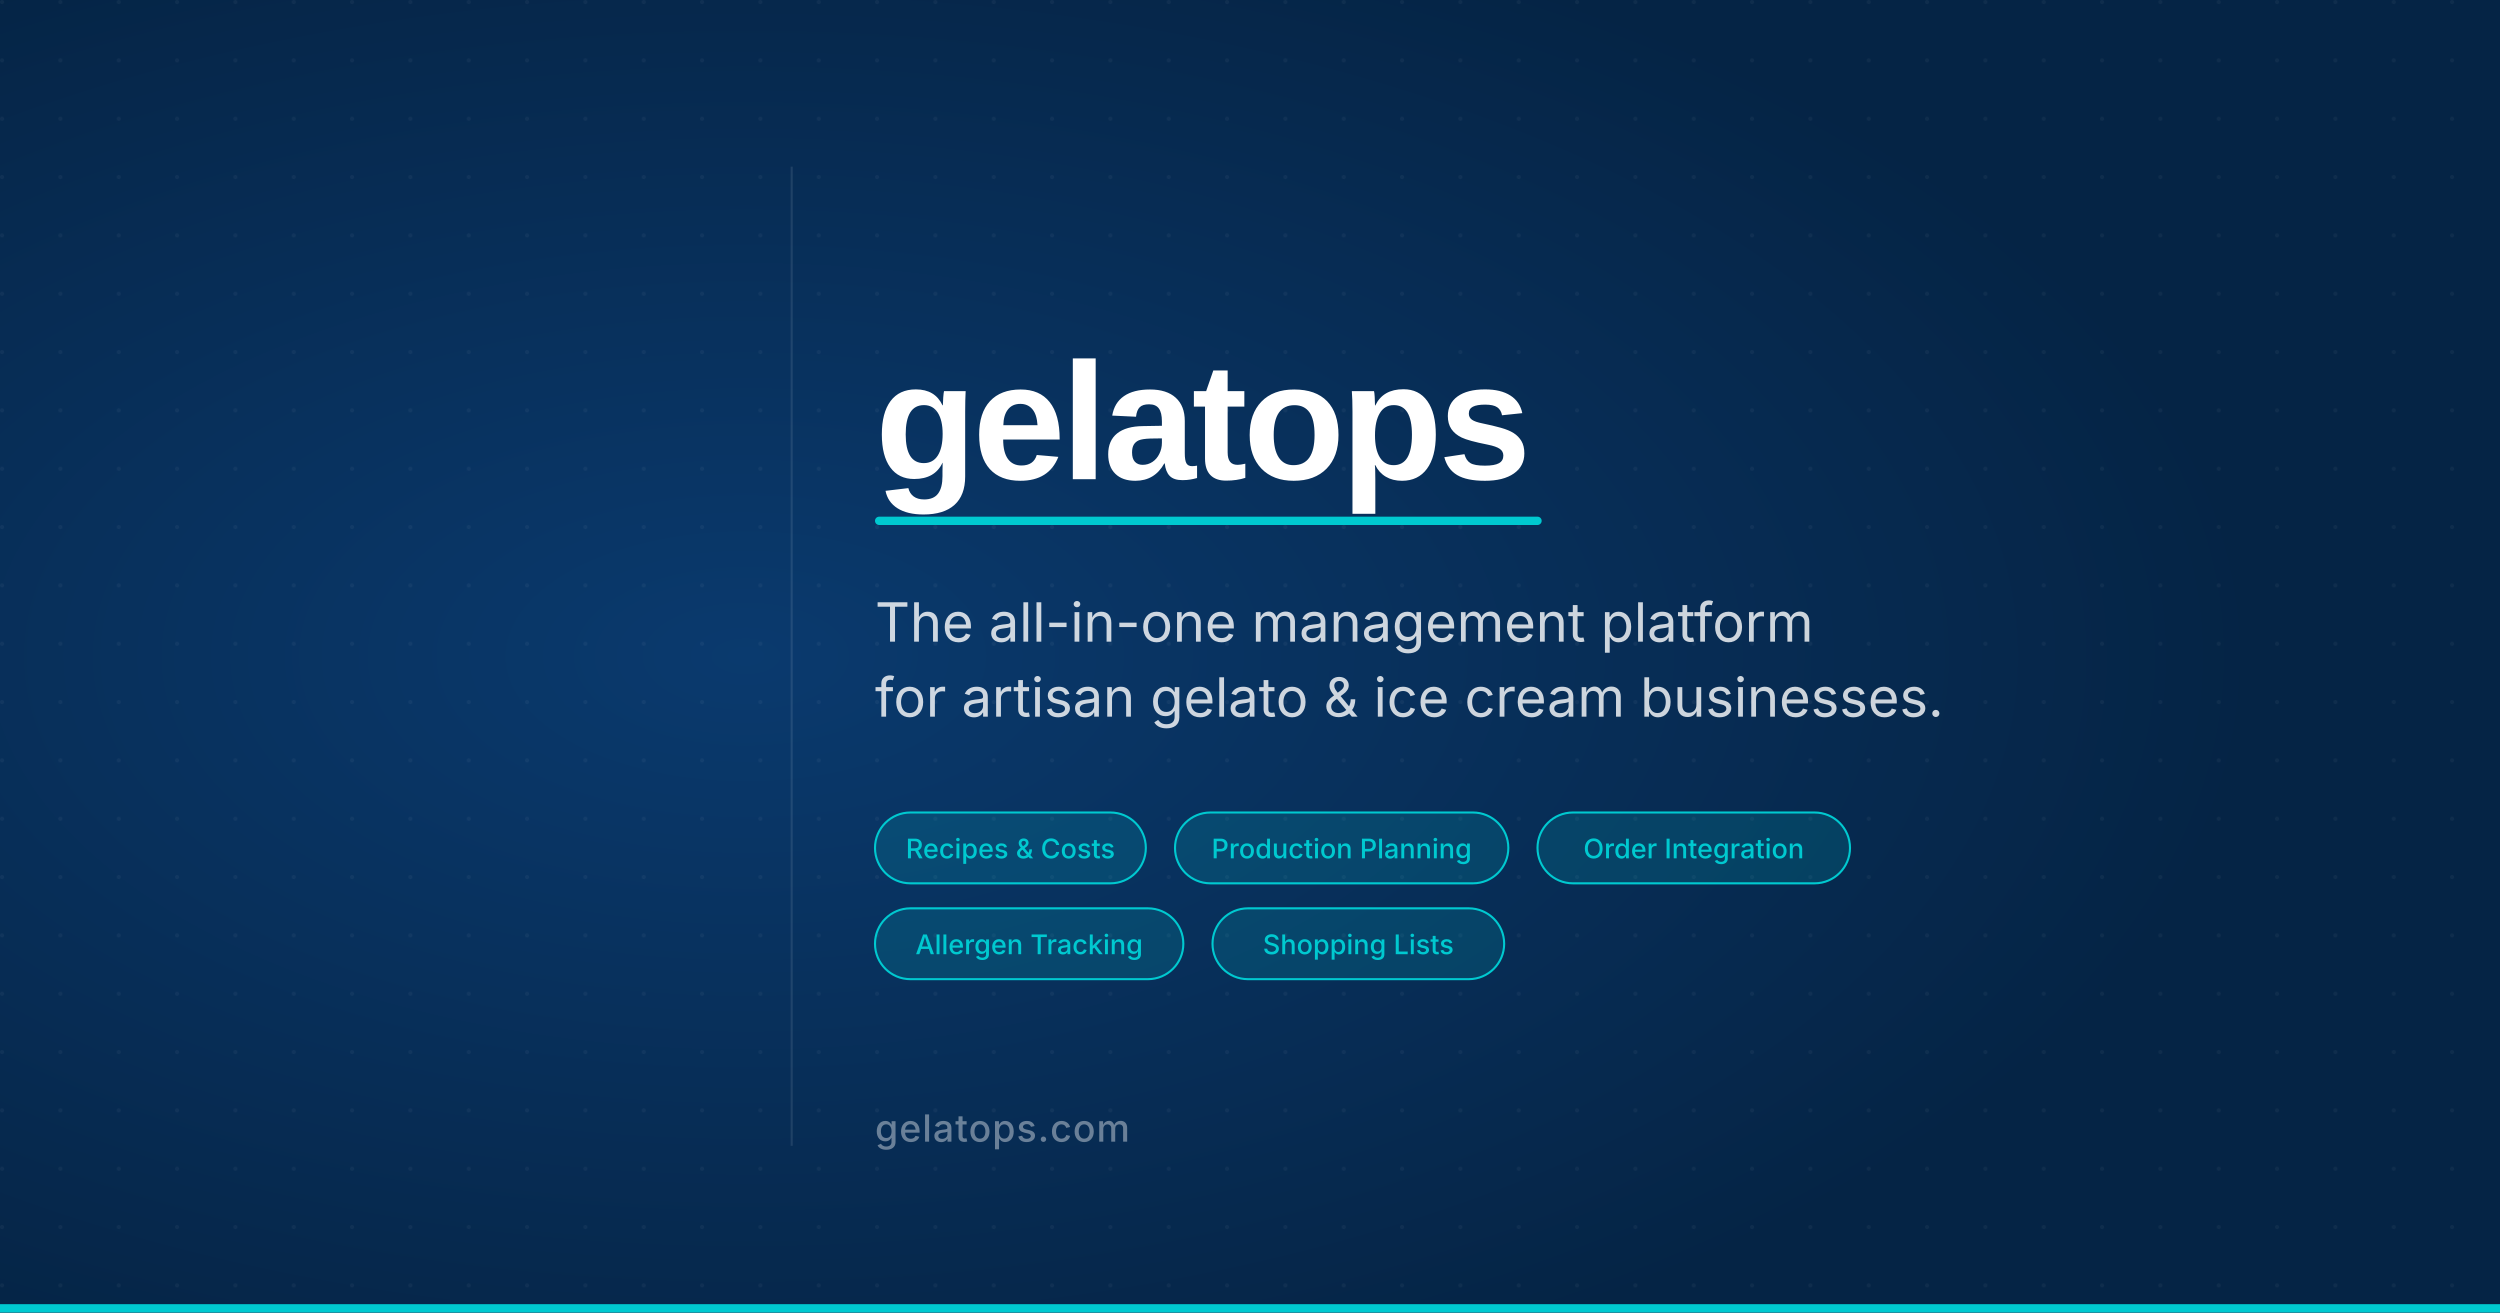
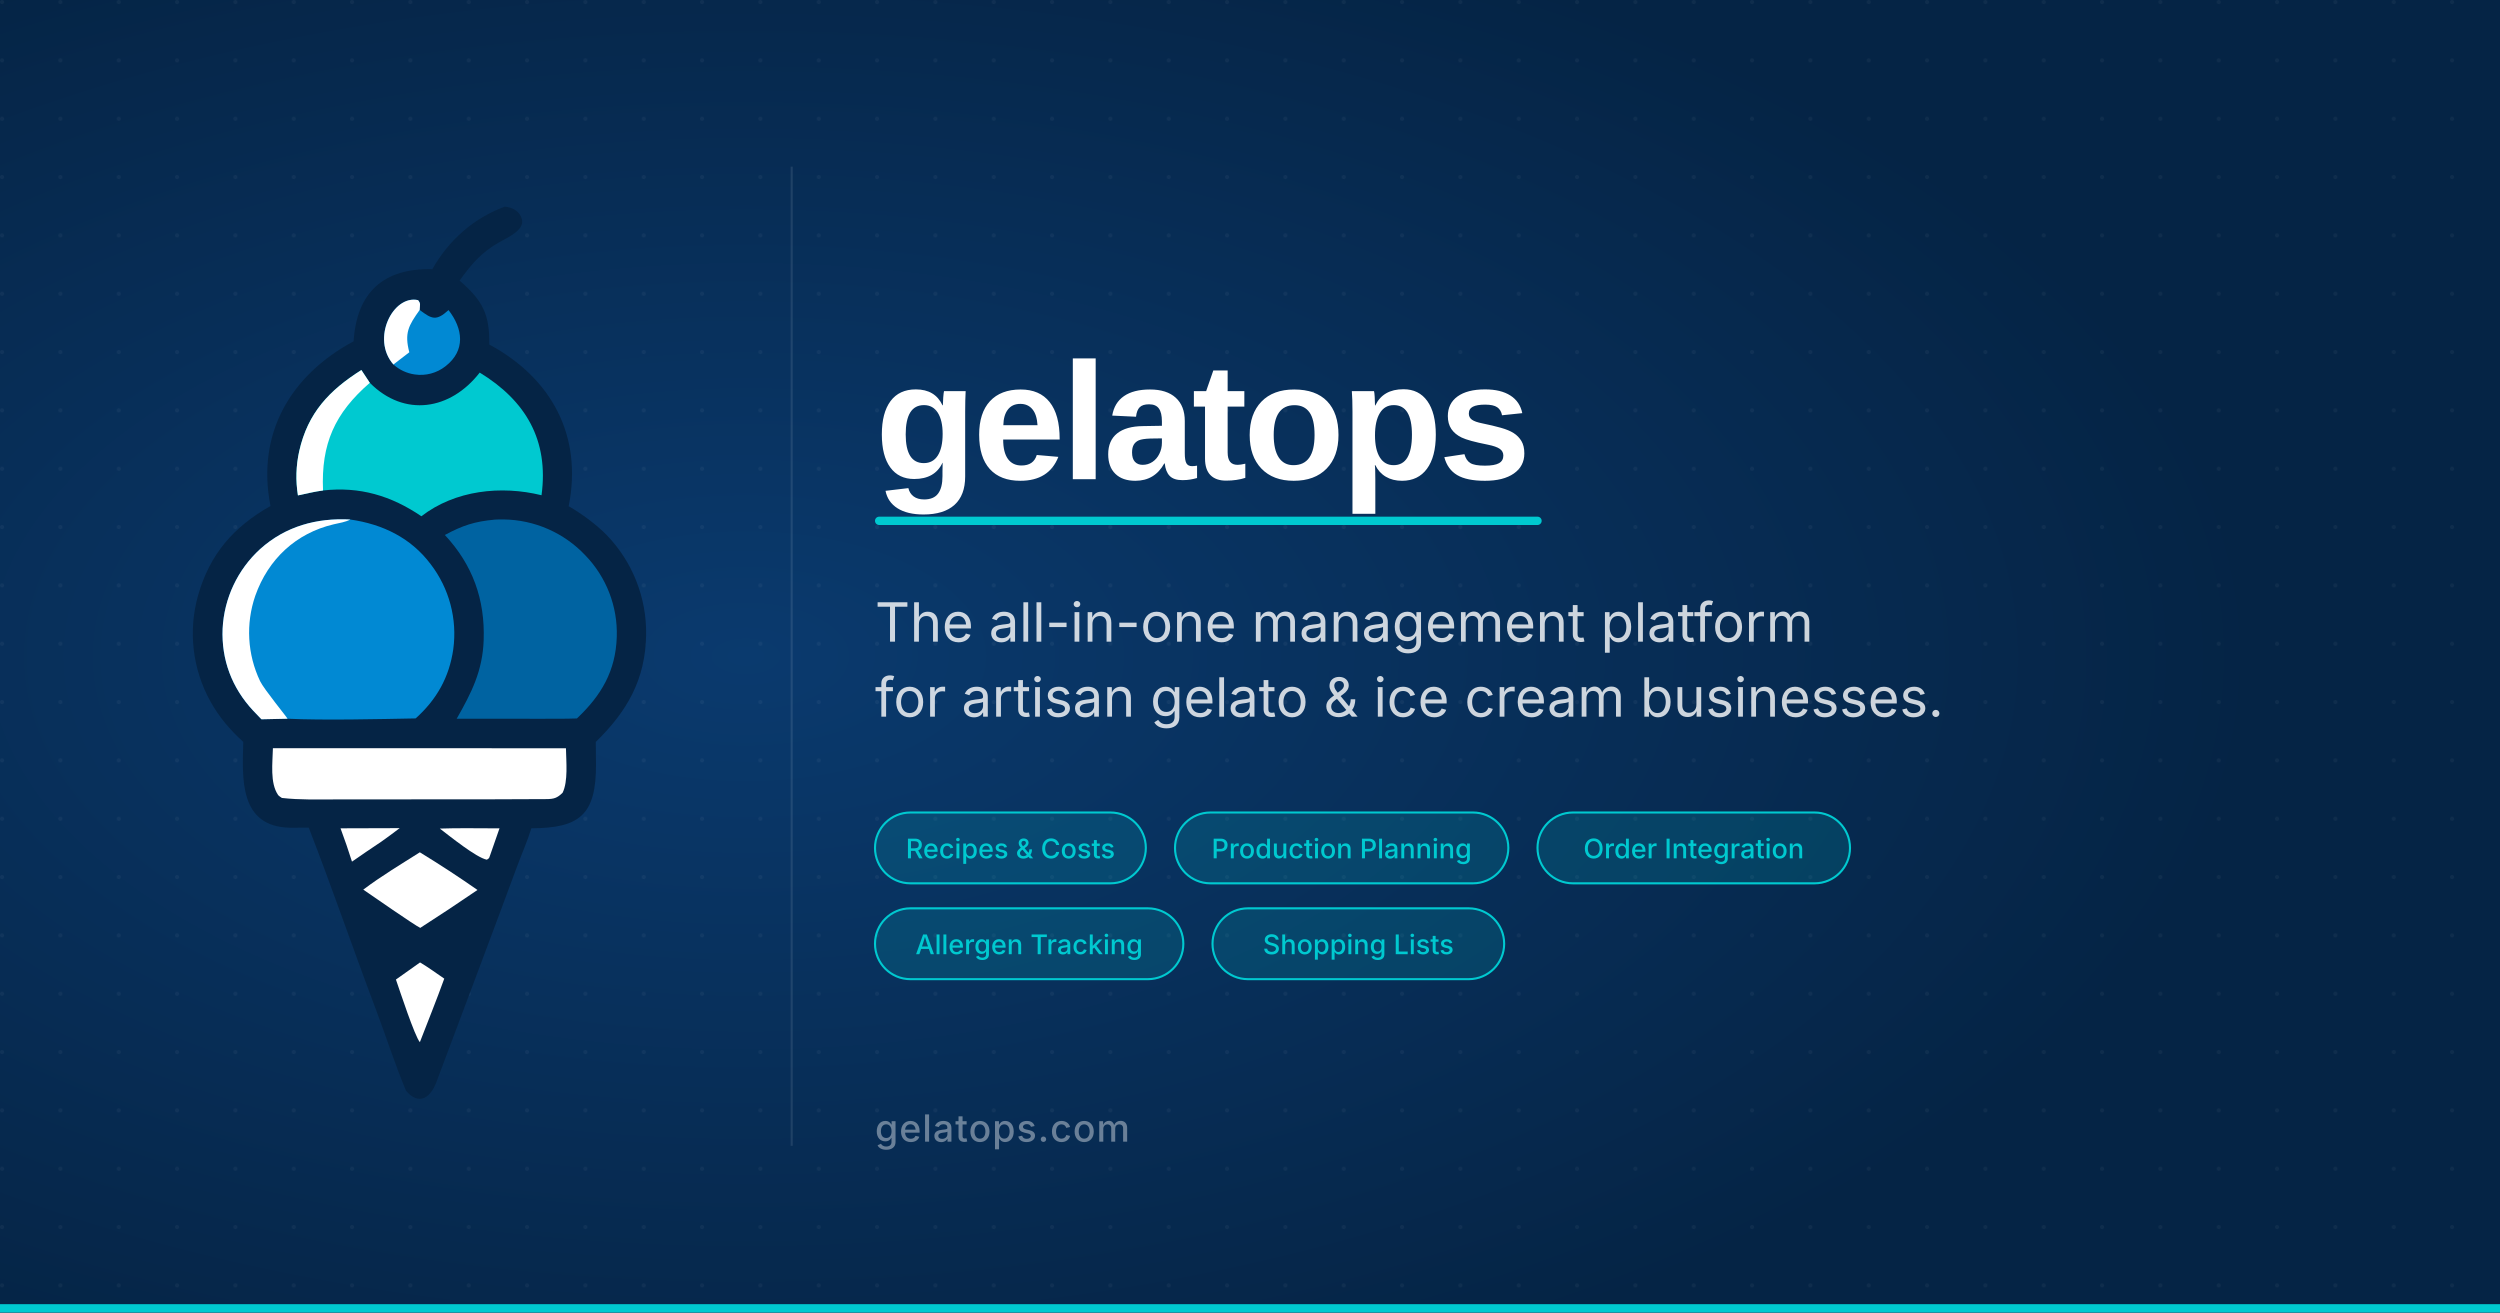
<svg xmlns="http://www.w3.org/2000/svg" width="1200" height="630" viewBox="0 0 1200 630">
  <rect width="1200" height="630" fill="#052445" />
  <defs>
    <pattern id="dots" x="0" y="0" width="28" height="28" patternUnits="userSpaceOnUse">
      <circle cx="1" cy="1" r="1" fill="rgba(255,255,255,0.04)" />
    </pattern>
    <radialGradient id="glow" cx="30%" cy="50%" r="60%">
      <stop offset="0%" stop-color="#0a3a6e" />
      <stop offset="100%" stop-color="#052445" />
    </radialGradient>
  </defs>
  <rect width="1200" height="630" fill="url(#glow)" />
  <rect width="1200" height="630" fill="url(#dots)" />
-   <g transform="translate(60, 75) scale(1.42)">
+   <g transform="translate(-21, -404) scale(1.15)">
    <path fill="#052445" d="M228.958 437.561C232.32 437.875 235.292 439.531 236.118 442.905C237.239 447.484 229.766 450.597 226.529 452.471C218.956 456.855 215.067 461.502 210.097 468.426C219.735 476.777 222.669 482.468 222.476 495.102C248.418 509.063 261.525 533.15 255.623 562.592C261.078 565.737 267.028 570.113 271.439 574.58C282.243 585.728 288.181 600.706 287.95 616.227C287.679 635.029 279.947 648.275 266.937 660.982L267.026 670.305C267.1 691.263 260.385 696.968 240.045 697.027C238.499 702.137 236.025 707.708 234.145 712.793C223.004 742.921 211.656 772.972 200.377 803.047C197.929 809.575 193.051 812.88 187.732 806.561C183.068 795.442 179.444 784.014 175.198 772.766C165.624 747.407 156.959 722.053 147.128 696.76C144.544 696.811 141.959 696.822 139.375 696.793C117.961 696.391 119.41 676.158 119.797 660.97C114.116 655.777 109.824 650.77 106.044 644.005C98.59 630.528 96.752 614.655 100.93 599.831C105.847 582.539 115.78 571.189 131.156 562.513C125.203 532.311 139.486 507.955 165.85 493.75C167.152 473.336 178.332 463.161 198.715 463.656C205.491 451.63 215.942 442.329 228.958 437.561Z" />
    <path fill="#0189D3" d="M164.493 568.149C177.971 570.116 189.699 575.736 198.018 586.785C205.772 596.883 209.169 609.659 207.455 622.274C205.791 633.967 200.5 643.339 191.744 651.162C176.45 651.46 153.23 651.998 138.279 651.291L127.383 651.528C126.201 650.321 125.033 649.1 123.879 647.867C115.057 638.398 110.623 626.666 111.179 613.691C111.815 600.986 117.446 589.046 126.845 580.471C137.468 570.926 150.477 567.398 164.493 568.149Z" />
    <path fill="white" d="M127.383 651.528C126.201 650.321 125.033 649.1 123.879 647.867C115.057 638.398 110.623 626.666 111.179 613.691C111.815 600.986 117.446 589.046 126.845 580.471C137.468 570.926 150.477 567.398 164.493 568.149C162.362 569.264 159.873 569.597 157.529 570.149C141.82 573.853 130.234 584.638 124.818 599.958C120.781 611.65 121.503 624.46 126.829 635.624C128.393 638.918 138.172 650.829 138.279 651.291L127.383 651.528Z" />
    <path fill="#0063A1" d="M224.796 568.188C226.02 568.123 227.246 568.099 228.471 568.117C241.394 568.281 253.697 573.684 262.56 583.088C271.356 592.17 276.096 604.427 275.698 617.062C275.263 631.44 269.191 641.61 259.058 651.179C254.15 651.368 248.616 651.283 243.657 651.314L208.883 651.291C215.04 640.461 219.689 631.432 220.142 618.488C220.738 601.444 215.512 587.029 203.938 574.603C211.481 570.557 216.331 568.981 224.796 568.188Z" />
    <path fill="#00C9D0" d="M169.094 505.746L172.621 511.087C187.096 525.649 206.352 522.476 218.486 506.817C237.719 518.536 247.396 535.052 244.29 558.014C227.387 553.847 208.231 555.905 194.139 566.783C181.571 558.241 168.41 554.291 153.093 556.024C149.71 556.46 145.982 557.359 142.616 558.086C141.618 551.953 141.8 545.686 143.15 539.622C146.772 523.534 155.756 514.211 169.094 505.746Z" />
    <path fill="white" d="M169.094 505.746L172.621 511.087C158.03 523.71 152.237 536.512 153.093 556.024C149.71 556.46 145.982 557.359 142.616 558.086C141.618 551.953 141.8 545.686 143.15 539.622C146.772 523.534 155.756 514.211 169.094 505.746Z" />
    <path fill="white" d="M132.172 663.605L254.481 663.612C254.577 669.095 255.437 677.476 253.083 682.191C250.824 684.422 249.439 684.821 246.269 684.841C217.083 685.023 187.893 684.895 158.706 684.973C151.139 684.994 143.435 685.211 135.921 684.363C135.543 684.158 134.527 683.42 134.334 683.136C130.872 678.066 132.045 669.682 132.172 663.605Z" />
    <path fill="white" d="M193.498 707.048C201.676 712.043 209.7 717.286 217.559 722.769C209.673 728.158 201.711 733.434 193.674 738.596C191.418 737.581 172.901 724.68 169.888 722.628C177.283 717.039 185.633 712.028 193.498 707.048Z" />
    <path fill="#0189D3" d="M182.465 503.442C173.024 492.618 182.384 474.239 192.762 476.58C193.951 478.045 193.513 478.366 193.426 480.674C198.529 484.514 200.319 485.407 205.47 480.731C211.514 488.467 212.707 497.59 204.188 504.194C200.566 507.042 195.931 508.275 191.372 507.6C188.055 507.13 184.954 505.682 182.465 503.442Z" />
    <path fill="white" d="M182.465 503.442C173.024 492.618 182.384 474.239 192.762 476.58C193.951 478.045 193.513 478.366 193.426 480.674C188.769 487.238 186.998 490.258 189.101 498.343L182.465 503.442Z" />
    <path fill="white" d="M193.584 753.018C196.711 754.831 200.637 757.687 203.693 759.779C200.547 768.503 196.874 777.61 193.513 786.3C191.418 783.976 185.035 764.555 183.516 760.154L193.584 753.018Z" />
    <path fill="white" d="M201.84 697.147C209.358 696.847 219.08 697.072 226.745 697.052L222.94 707.958C222.306 709.608 222.691 709.356 221.468 710.137C217.091 709.309 205.896 700.234 201.84 697.147Z" />
    <path fill="white" d="M160.394 697.038L185.084 696.962C182.723 698.832 179.912 700.788 177.455 702.585C173.383 705.241 169.206 708.187 165.175 710.943C163.699 706.268 162.105 701.632 160.394 697.038Z" />
  </g>
  <line x1="380" y1="80" x2="380" y2="550" stroke="rgba(255,255,255,0.1)" stroke-width="1" />
  <text x="420" y="230" font-family="'Plus Jakarta Sans', 'Helvetica Neue', Arial, sans-serif" font-weight="800" font-size="80" fill="#FFFFFF" letter-spacing="-2">gelatops</text>
  <rect x="420" y="248" width="320" height="4" rx="2" fill="#00C9D0" />
  <text x="420" y="308" font-family="'Inter', 'Helvetica Neue', Arial, sans-serif" font-weight="400" font-size="26" fill="rgba(255,255,255,0.8)">The all-in-one management platform</text>
  <text x="420" y="344" font-family="'Inter', 'Helvetica Neue', Arial, sans-serif" font-weight="400" font-size="26" fill="rgba(255,255,255,0.8)">for artisan gelato &amp; ice cream businesses.</text>
  <g transform="translate(420, 390)">
    <rect x="0" y="0" width="130" height="34" rx="17" fill="rgba(0,201,208,0.15)" stroke="#00C9D0" stroke-width="1" />
    <text x="65" y="22" font-family="'Inter', Arial, sans-serif" font-size="13" font-weight="500" fill="#00C9D0" text-anchor="middle">Recipes &amp; Costs</text>
    <rect x="144" y="0" width="160" height="34" rx="17" fill="rgba(0,201,208,0.15)" stroke="#00C9D0" stroke-width="1" />
    <text x="224" y="22" font-family="'Inter', Arial, sans-serif" font-size="13" font-weight="500" fill="#00C9D0" text-anchor="middle">Production Planning</text>
    <rect x="318" y="0" width="150" height="34" rx="17" fill="rgba(0,201,208,0.15)" stroke="#00C9D0" stroke-width="1" />
    <text x="393" y="22" font-family="'Inter', Arial, sans-serif" font-size="13" font-weight="500" fill="#00C9D0" text-anchor="middle">Order Integration</text>
    <rect x="0" y="46" width="148" height="34" rx="17" fill="rgba(0,201,208,0.15)" stroke="#00C9D0" stroke-width="1" />
    <text x="74" y="68" font-family="'Inter', Arial, sans-serif" font-size="13" font-weight="500" fill="#00C9D0" text-anchor="middle">Allergen Tracking</text>
    <rect x="162" y="46" width="140" height="34" rx="17" fill="rgba(0,201,208,0.15)" stroke="#00C9D0" stroke-width="1" />
    <text x="232" y="68" font-family="'Inter', Arial, sans-serif" font-size="13" font-weight="500" fill="#00C9D0" text-anchor="middle">Shopping Lists</text>
  </g>
  <text x="420" y="548" font-family="'Inter', 'Helvetica Neue', Arial, sans-serif" font-weight="500" font-size="18" fill="rgba(255,255,255,0.4)" letter-spacing="0.5">gelatops.com</text>
  <rect x="0" y="626" width="1200" height="4" fill="#00C9D0" />
</svg>
